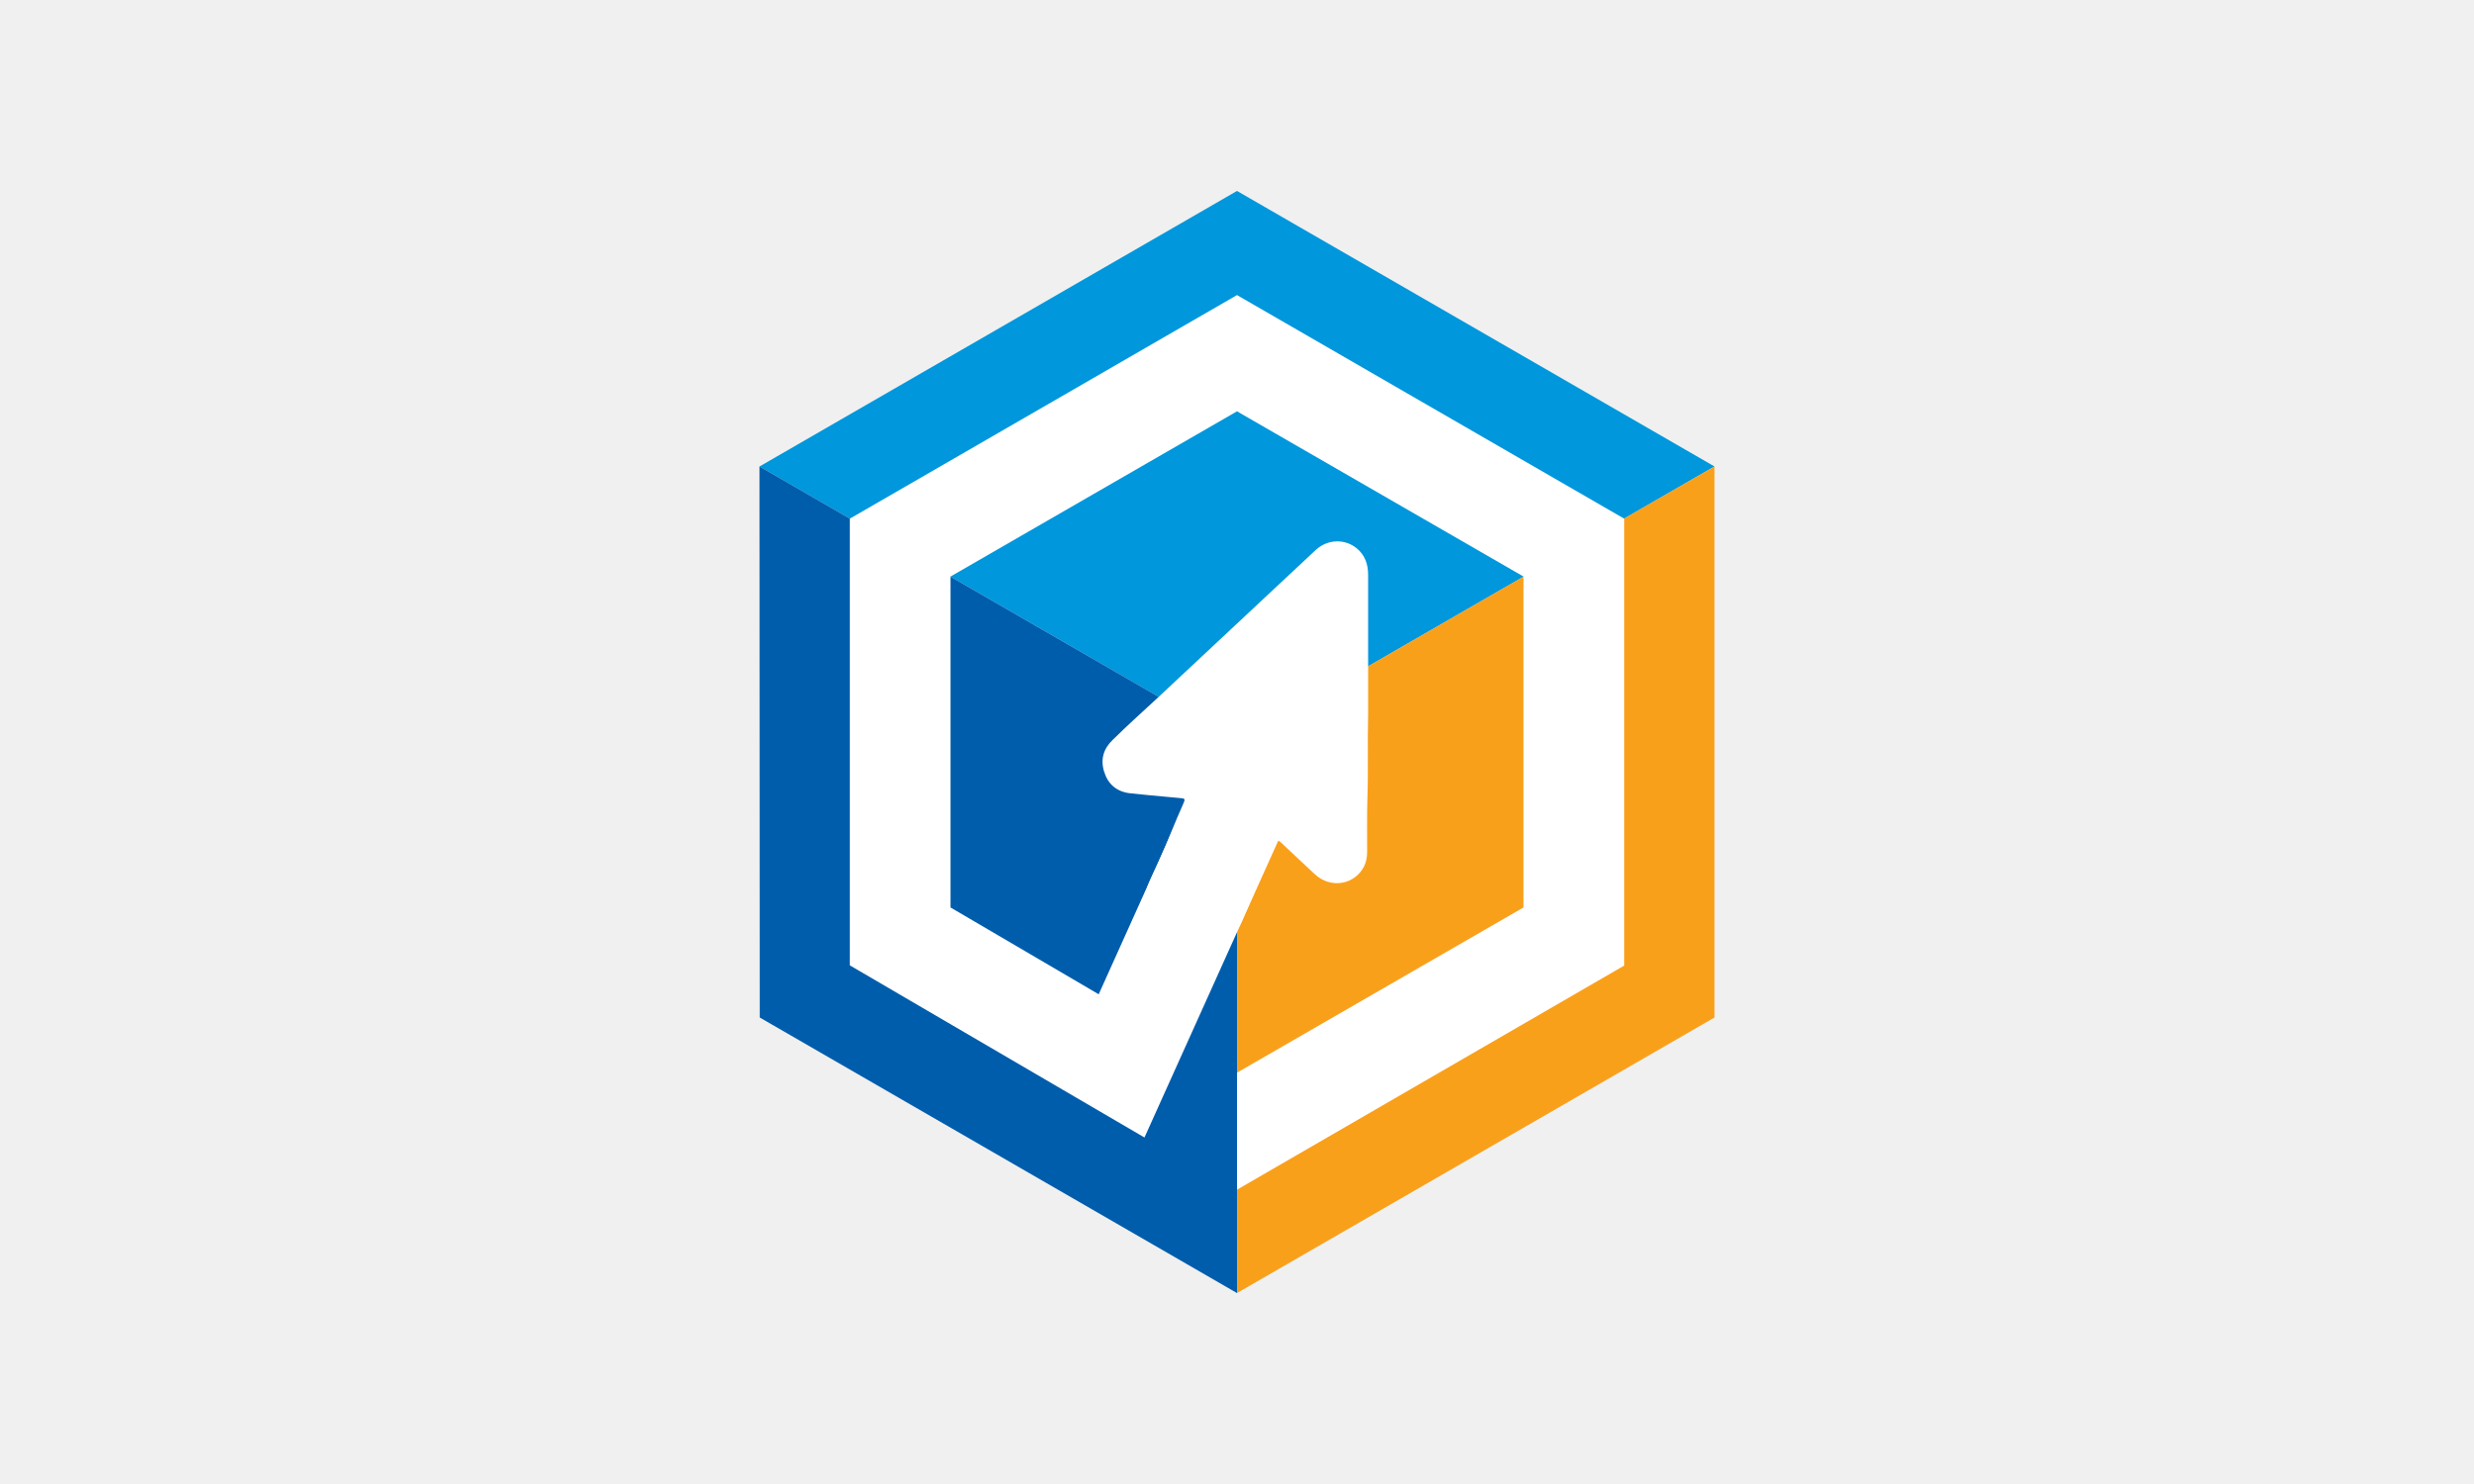
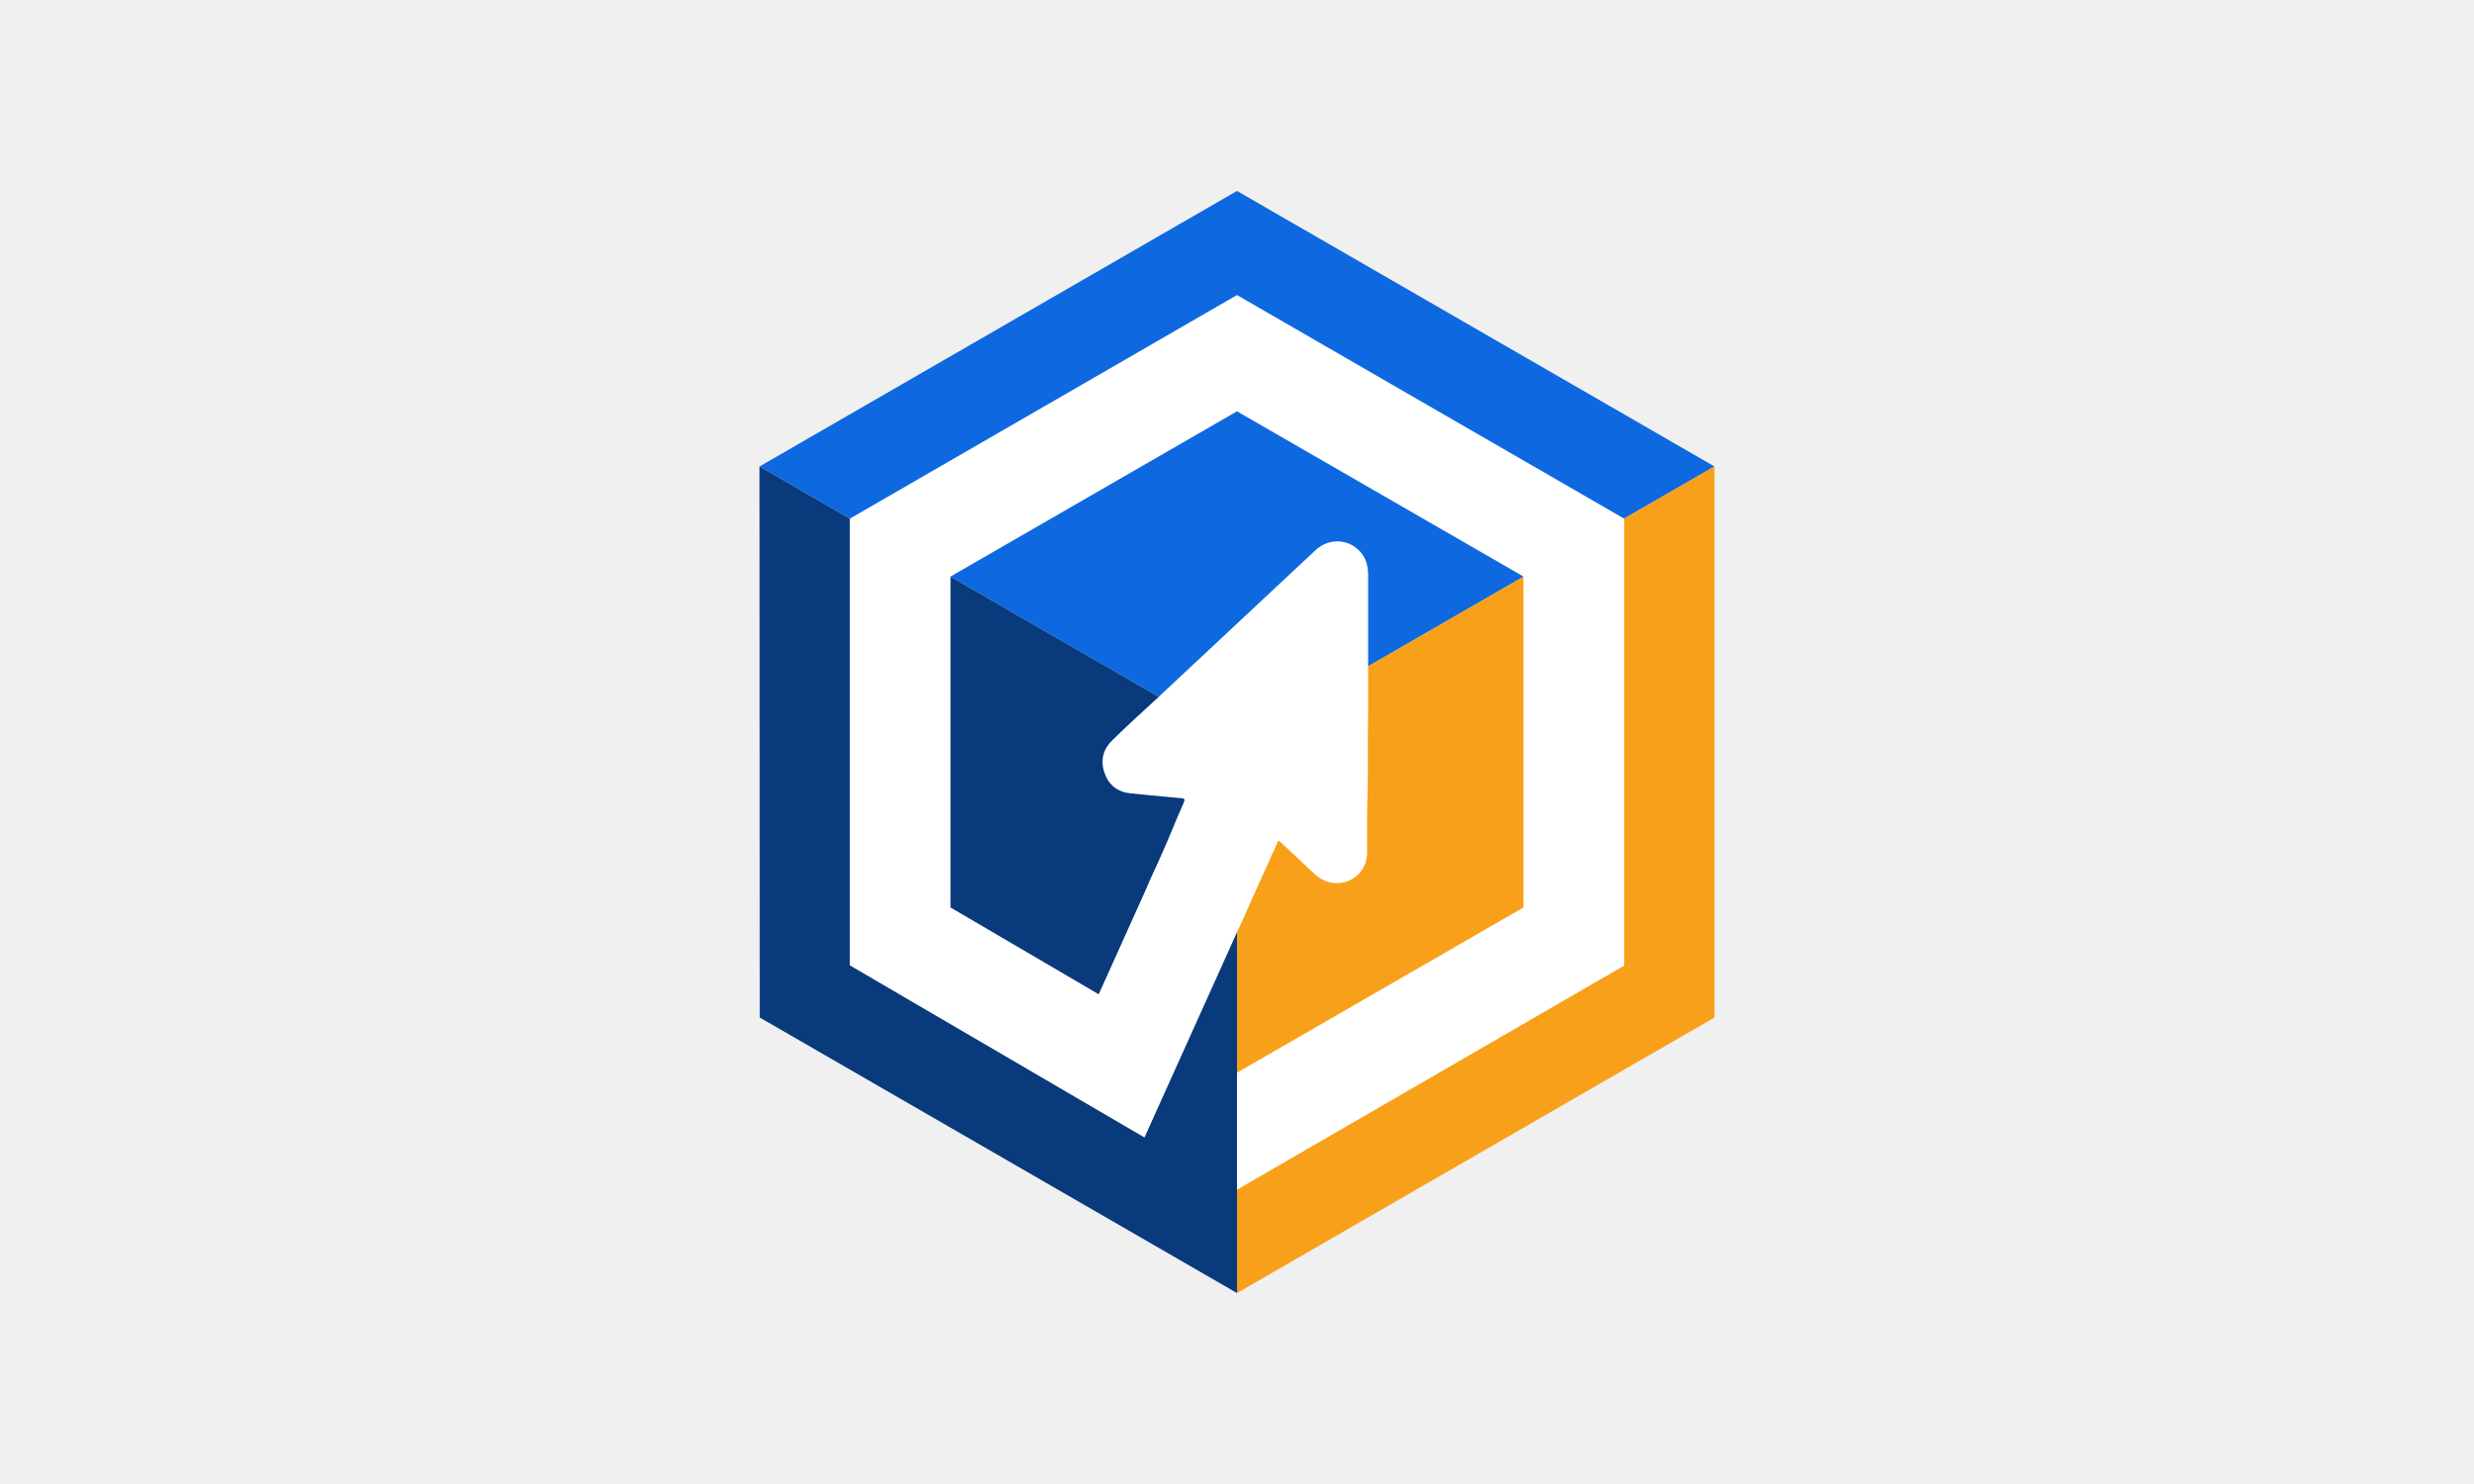
<svg xmlns="http://www.w3.org/2000/svg" version="1.1" id="Layer_1" x="0px" y="0px" viewBox="0 0 1000 600" enable-background="new 0 0 1000 600" xml:space="preserve">
-   <g>
-     <polygon fill="#0097DC" points="500,77.2 500,77.2 307,188.6 500,300 500,300 693,188.6  " />
-     <polygon fill="#F9A01B" points="500,300 500,300 500,522.8 500,522.8 693,411.4 693,188.6  " />
-     <polygon fill="#005DAC" points="307,188.6 307.1,411.4 500,522.8 500,300 500,300  " />
-     <g>
-       <polygon fill="#FFFFFF" points="500,481 500,433.7 615.8,366.9 615.8,233.1 500,166.3 384.2,233.1 384.2,366.9 444.1,402     491.7,296.3 528.8,313 462.6,459.9 343.5,390.3 343.5,209.7 500,119.3 656.5,209.7 656.5,390.4   " />
+   <defs id="defs19" />
+   <g id="g14">
+     <polygon fill="#0097DC" points="500,77.2 500,77.2 307,188.6 500,300 500,300 693,188.6  " id="polygon2" style="fill:#0e69e0;fill-opacity:1" />
+     <polygon fill="#F9A01B" points="500,300 500,300 500,522.8 500,522.8 693,411.4 693,188.6  " id="polygon4" />
+     <polygon fill="#005DAC" points="307,188.6 307.1,411.4 500,522.8 500,300 500,300  " id="polygon6" style="fill:#083a7c;fill-opacity:1" />
+     <g id="g10">
+       <polygon fill="#FFFFFF" points="500,481 500,433.7 615.8,366.9 615.8,233.1 500,166.3 384.2,233.1 384.2,366.9 444.1,402     491.7,296.3 528.8,313 462.6,459.9 343.5,390.3 343.5,209.7 500,119.3 656.5,209.7 656.5,390.4   " id="polygon8" />
    </g>
-     <path fill-rule="evenodd" clip-rule="evenodd" fill="#FFFFFF" d="M449.8,299.1c5.6-5.5,11.4-10.8,17.2-16.1c16-15,32.1-30,48.1-45   c5.6-5.2,11.2-10.5,16.8-15.7c4.7-4.3,11.6-4.6,16.5-0.6c3.4,2.8,4.6,6.5,4.6,10.8c0,18.7,0,37.3,0,56c-0.3,11.5,0.1,23-0.3,34.5   c-0.2,7.1-0.1,14.3-0.1,21.4c0,1.9-0.3,3.8-1.1,5.6c-3.7,7.7-13.5,9.5-20,3.5c-4.4-4.1-8.8-8.2-13.1-12.3c-1.9-1.8-2.1-1.8-3.2,0.6   c-4.4,10.3-8.9,20.6-13.3,30.9c-3.4,7.8-10,10.5-17.8,7.2c-4.6-1.9-9.1-3.9-13.7-6c-7-3.2-9.1-9.4-6.2-16.5   c1.2-2.9,2.6-5.7,3.9-8.5c3.6-7.9,6.7-16.3,10.3-24.2c0.7-1.6,0.5-1.9-1.1-2c-1.4-0.1-2.9-0.3-4.3-0.4c-5.5-0.5-11-1-16.5-1.6   c-5.2-0.7-8.7-3.7-10.2-8.7C444.7,307,446.1,302.6,449.8,299.1z" />
+     <path fill-rule="evenodd" clip-rule="evenodd" fill="#FFFFFF" d="M449.8,299.1c5.6-5.5,11.4-10.8,17.2-16.1c16-15,32.1-30,48.1-45   c5.6-5.2,11.2-10.5,16.8-15.7c4.7-4.3,11.6-4.6,16.5-0.6c3.4,2.8,4.6,6.5,4.6,10.8c0,18.7,0,37.3,0,56c-0.3,11.5,0.1,23-0.3,34.5   c-0.2,7.1-0.1,14.3-0.1,21.4c0,1.9-0.3,3.8-1.1,5.6c-3.7,7.7-13.5,9.5-20,3.5c-4.4-4.1-8.8-8.2-13.1-12.3c-1.9-1.8-2.1-1.8-3.2,0.6   c-4.4,10.3-8.9,20.6-13.3,30.9c-3.4,7.8-10,10.5-17.8,7.2c-4.6-1.9-9.1-3.9-13.7-6c-7-3.2-9.1-9.4-6.2-16.5   c1.2-2.9,2.6-5.7,3.9-8.5c3.6-7.9,6.7-16.3,10.3-24.2c0.7-1.6,0.5-1.9-1.1-2c-1.4-0.1-2.9-0.3-4.3-0.4c-5.5-0.5-11-1-16.5-1.6   c-5.2-0.7-8.7-3.7-10.2-8.7C444.7,307,446.1,302.6,449.8,299.1z" id="path12" />
  </g>
</svg>
